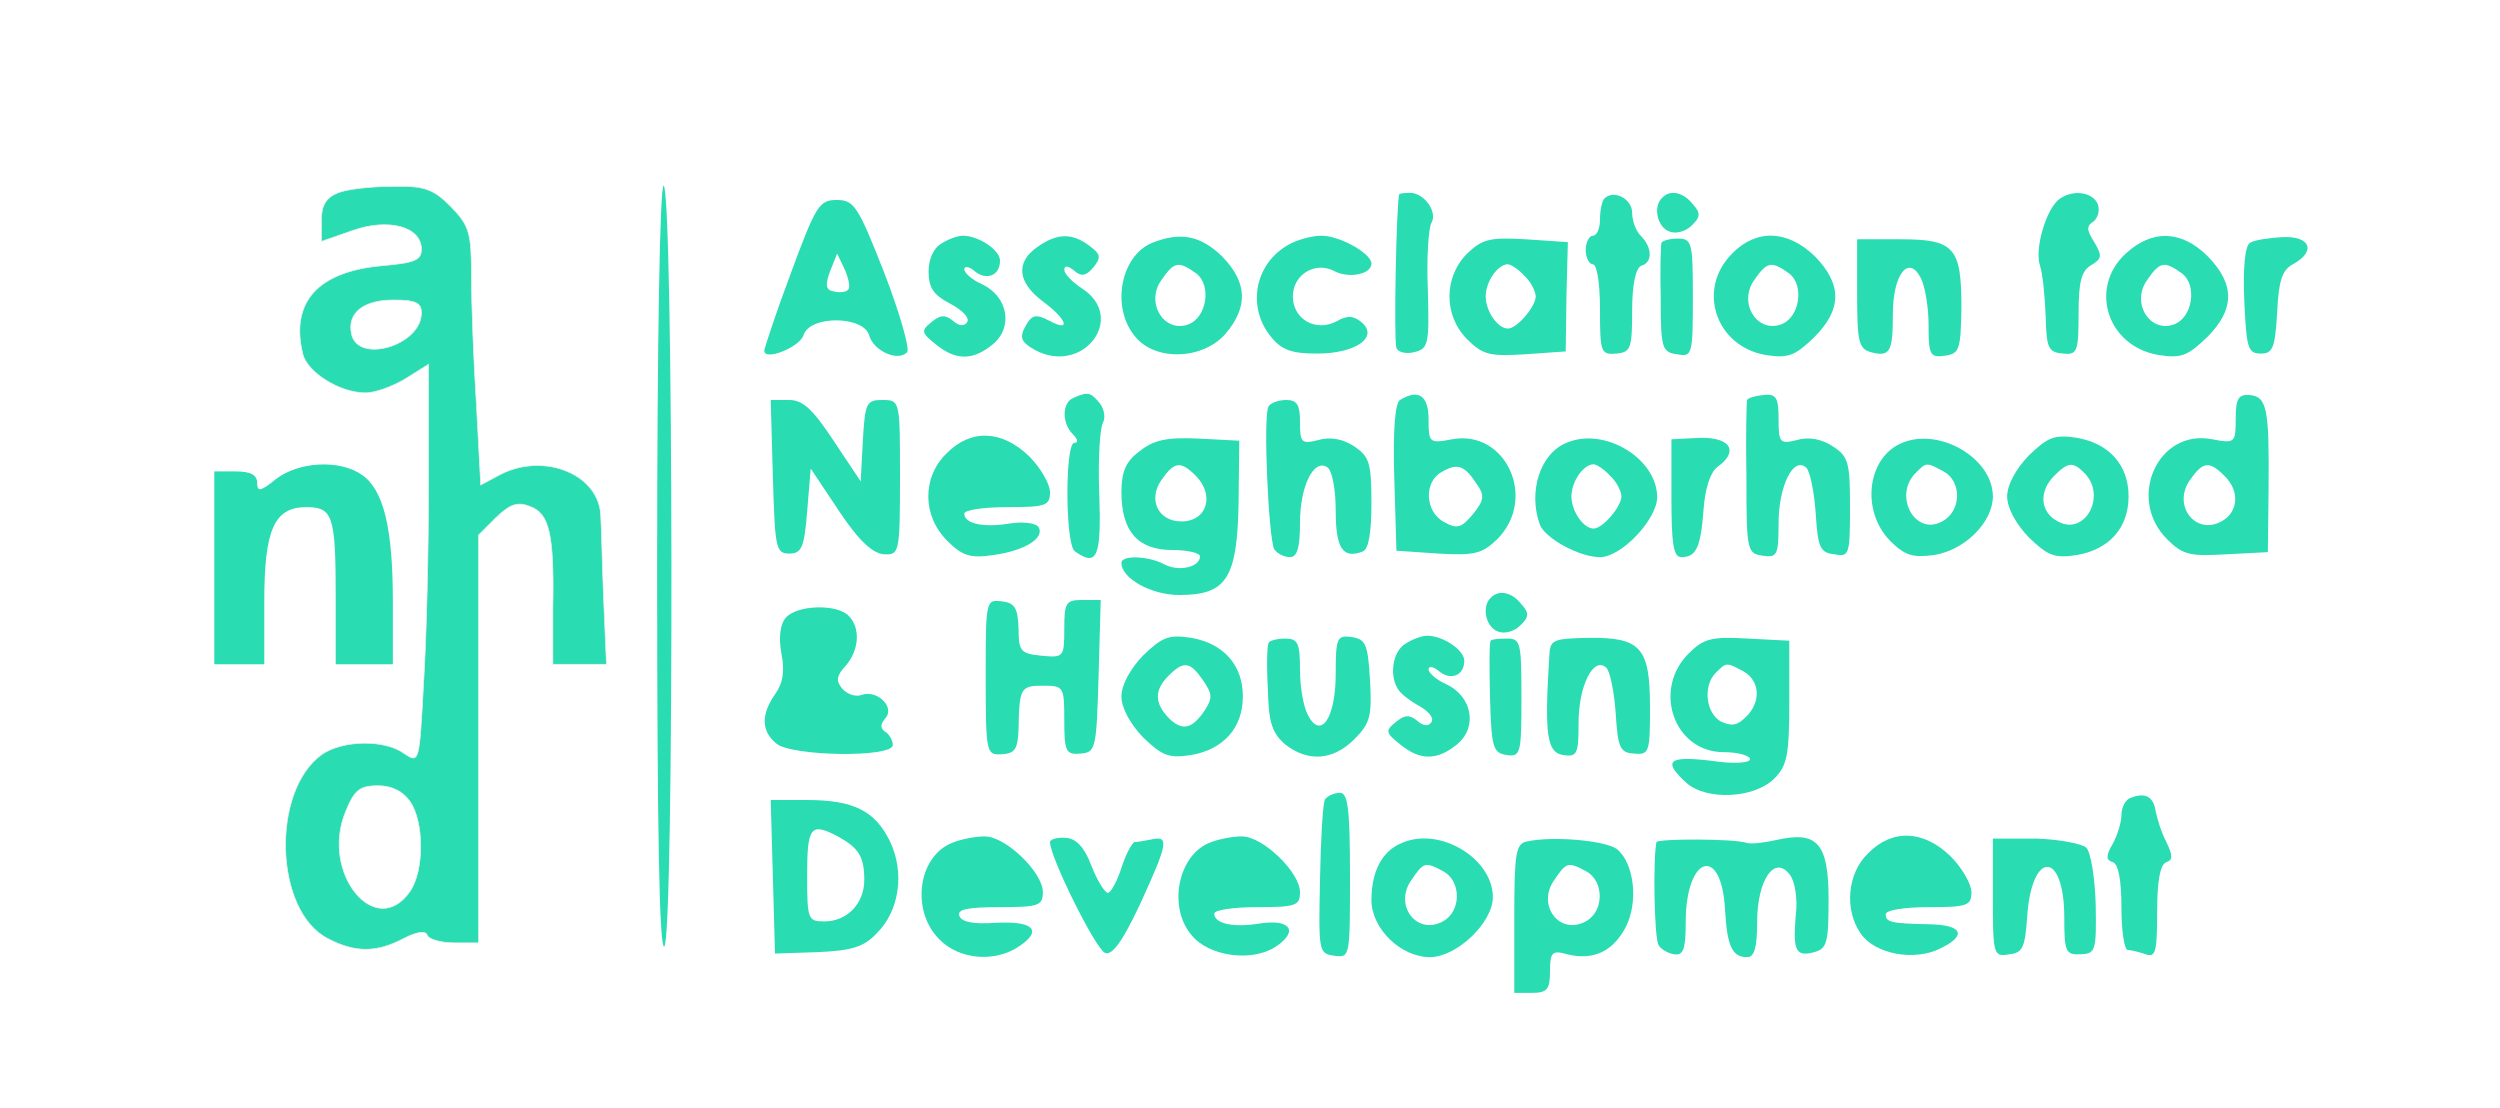
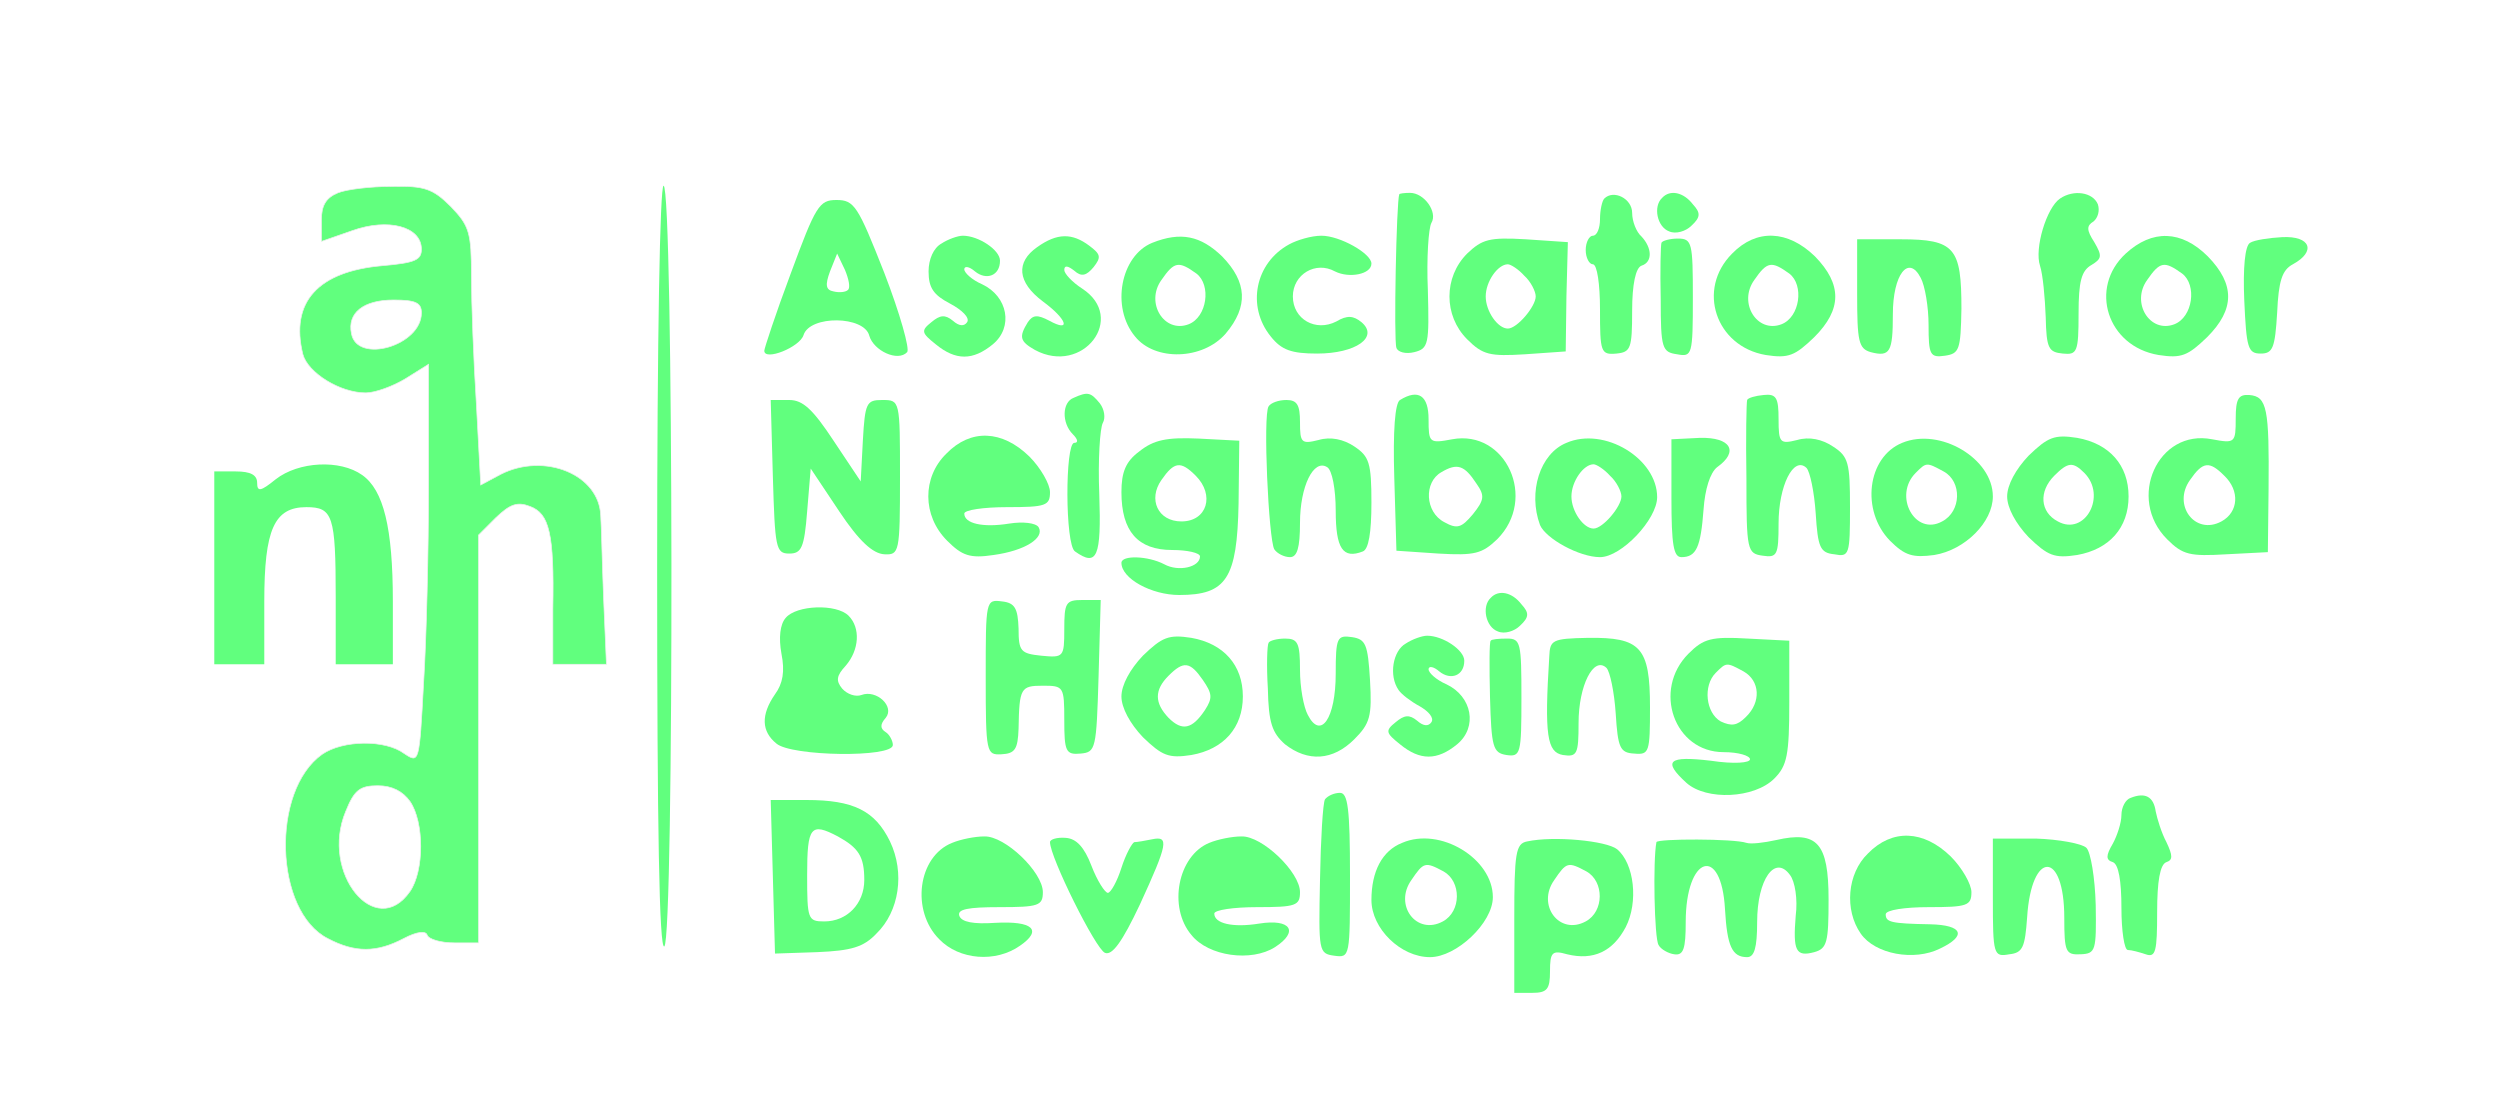
<svg xmlns="http://www.w3.org/2000/svg" version="1.0" width="350pt" height="155pt" viewBox="0 0 350 155" preserveAspectRatio="xMidYMid meet">
-   <g transform="translate(0,155) scale(0.1,-0.1)" fill="#29DCB2" stroke="none">
+   <g transform="translate(0,155) scale(0.1,-0.1)" fill="#61FF7E" stroke="none">
    <path stroke="#EEE" d="M473 1280 c-17 -7 -23 -18 -23 -38 l0 -30 43 15 c50 18 97 6 97 -26 0 -15 -9 -19 -55 -23 -90 -8 -129 -51 -111 -124 7 -26 52 -54 88 -54 13 0 38 9 56 20 l32 20 0 -168 c0 -92 -3 -217 -7 -279 -6 -111 -6 -112 -27 -98 -27 20 -86 19 -115 -1 -72 -51 -67 -220 8 -258 38 -20 68 -20 106 0 19 10 31 11 33 5 2 -6 19 -11 38 -11 l34 0 0 285 0 286 24 24 c20 19 30 23 48 16 27 -10 34 -38 32 -143 l0 -78 37 0 38 0 -4 93 c-2 50 -3 102 -4 115 -2 58 -79 89 -140 58 l-28 -15 -6 112 c-4 62 -7 143 -7 180 0 62 -3 71 -29 98 -25 25 -37 29 -83 28 -29 0 -63 -4 -75 -9z m117 -168 c0 -46 -90 -72 -98 -29 -6 29 17 47 59 47 31 0 39 -4 39 -18z m-16 -684 c20 -29 20 -97 0 -126 -48 -69 -126 26 -90 112 12 30 20 36 45 36 20 0 35 -8 45 -22z" />
    <path d="M920 754 c0 -364 3 -533 10 -529 14 8 13 1065 -1 1065 -5 0 -9 -210 -9 -536z" />
    <path d="M1959 1278 c-4 -9 -8 -205 -4 -215 2 -6 13 -9 25 -6 20 5 21 11 19 87 -2 45 1 87 5 94 9 15 -10 42 -30 42 -8 0 -15 -1 -15 -2z" />
    <path d="M2246 1272 c-3 -3 -6 -16 -6 -29 0 -12 -4 -23 -10 -23 -5 0 -10 -9 -10 -20 0 -11 5 -20 10 -20 6 0 10 -28 10 -63 0 -60 1 -64 23 -62 20 2 22 7 22 60 0 37 5 60 13 63 16 5 15 25 0 41 -7 6 -13 21 -13 33 0 20 -26 33 -39 20z" />
    <path d="M2327 1273 c-13 -12 -7 -41 10 -47 9 -4 23 0 31 8 13 12 13 18 2 30 -13 17 -32 21 -43 9z" />
    <path d="M2884 1272 c-19 -13 -36 -70 -28 -94 4 -12 7 -45 8 -72 1 -44 4 -49 24 -51 20 -2 22 2 22 56 0 45 4 60 18 68 15 9 15 13 4 32 -11 17 -11 23 -1 29 6 5 9 15 6 24 -7 17 -34 21 -53 8z" />
    <path d="M1107 1167 c-21 -56 -37 -105 -37 -108 0 -15 50 5 55 22 9 28 85 27 92 -1 6 -21 40 -37 53 -23 4 4 -10 54 -32 111 -37 94 -42 102 -67 102 -24 0 -29 -8 -64 -103z m80 -23 c-3 -3 -12 -4 -20 -2 -11 2 -12 9 -5 28 l10 25 11 -23 c5 -12 8 -25 4 -28z" />
    <path d="M1318 1209 c-11 -6 -18 -22 -18 -39 0 -23 7 -33 30 -45 17 -9 28 -20 24 -26 -4 -6 -11 -6 -20 2 -11 9 -18 8 -30 -2 -15 -12 -14 -15 6 -31 28 -23 52 -23 80 0 29 24 21 67 -15 84 -14 6 -25 16 -25 21 0 5 7 4 15 -3 16 -13 35 -6 35 15 0 15 -30 35 -52 35 -7 0 -21 -5 -30 -11z" />
    <path d="M1452 1204 c-30 -21 -28 -49 8 -76 34 -25 40 -44 9 -27 -17 9 -23 8 -30 -2 -13 -21 -11 -27 10 -39 67 -36 129 45 66 86 -14 9 -25 21 -25 26 0 7 5 6 14 -1 10 -9 17 -7 27 5 11 14 10 18 -6 30 -24 18 -45 18 -73 -2z" />
    <path d="M1613 1210 c-44 -18 -58 -90 -24 -131 28 -35 95 -33 127 4 32 38 30 72 -5 108 -30 29 -58 35 -98 19z m62 -43 c21 -16 15 -61 -11 -71 -34 -13 -61 30 -38 62 18 26 24 27 49 9z" />
    <path d="M1805 1208 c-48 -26 -60 -87 -26 -129 15 -19 29 -24 65 -24 54 0 87 23 62 44 -11 9 -20 10 -35 1 -29 -15 -61 3 -61 35 0 31 32 50 59 35 20 -10 51 -4 51 11 0 14 -44 39 -70 39 -14 0 -34 -6 -45 -12z" />
    <path d="M2054 1195 c-33 -33 -33 -87 0 -120 22 -22 32 -24 81 -21 l57 4 1 77 2 76 -59 4 c-51 3 -61 0 -82 -20z m80 -31 c9 -8 16 -22 16 -29 0 -14 -26 -45 -39 -45 -14 0 -31 24 -31 45 0 21 17 45 31 45 4 0 15 -7 23 -16z" />
    <path d="M2326 1210 c-1 -3 -2 -38 -1 -79 0 -69 2 -74 23 -77 21 -4 22 -1 22 79 0 77 -1 83 -21 83 -11 0 -22 -3 -23 -6z" />
    <path d="M2425 1195 c-50 -50 -23 -130 47 -142 32 -5 41 -1 68 25 39 39 39 74 1 113 -38 37 -82 39 -116 4z m80 -28 c21 -16 15 -61 -11 -71 -34 -13 -61 30 -38 62 18 26 24 27 49 9z" />
    <path d="M2600 1139 c0 -67 2 -77 19 -82 27 -7 31 0 31 53 0 56 22 84 39 51 6 -11 11 -41 11 -66 0 -42 2 -46 23 -43 20 3 22 8 23 66 0 85 -9 97 -85 97 l-61 0 0 -76z" />
    <path d="M2976 1195 c-52 -48 -26 -130 46 -142 32 -5 41 -1 68 25 39 39 39 74 1 113 -37 37 -78 38 -115 4z m79 -28 c21 -16 15 -61 -11 -71 -34 -13 -61 30 -38 62 18 26 24 27 49 9z" />
    <path d="M3150 1210 c-7 -4 -10 -35 -8 -81 3 -66 5 -74 23 -74 17 0 20 8 23 57 2 45 7 60 22 68 33 18 25 40 -15 38 -18 -1 -39 -4 -45 -8z" />
    <path d="M1503 993 c-16 -6 -17 -35 -1 -51 7 -7 8 -12 2 -12 -13 0 -13 -143 1 -152 31 -22 37 -8 34 80 -2 48 1 93 5 100 4 7 2 19 -4 27 -13 16 -17 17 -37 8z" />
    <path d="M1960 990 c-7 -4 -10 -43 -8 -109 l3 -102 59 -4 c51 -3 61 0 82 20 57 57 12 154 -63 140 -32 -6 -33 -5 -33 28 0 33 -14 43 -40 27z m107 -117 c12 -17 11 -23 -5 -43 -16 -19 -22 -21 -40 -11 -27 14 -29 56 -4 70 22 13 32 10 49 -16z" />
    <path d="M2446 990 c-1 -3 -2 -52 -1 -110 0 -101 1 -105 23 -108 20 -3 22 1 22 45 0 53 21 95 39 78 5 -5 11 -34 13 -64 3 -47 6 -55 26 -57 21 -4 22 -1 22 66 0 62 -2 71 -24 85 -15 10 -33 14 -50 9 -24 -6 -26 -4 -26 29 0 30 -3 36 -21 34 -11 -1 -22 -4 -23 -7z" />
    <path d="M3130 964 c0 -34 -1 -35 -33 -29 -76 15 -120 -83 -63 -140 22 -22 32 -24 83 -21 l58 3 1 89 c1 112 -2 129 -27 131 -15 1 -19 -5 -19 -33z m-16 -80 c22 -21 20 -51 -4 -64 -37 -20 -69 23 -44 58 18 26 27 27 48 6z" />
    <path d="M1082 883 c3 -100 4 -108 23 -108 17 0 21 8 25 59 l5 60 40 -60 c28 -42 47 -59 63 -60 21 -1 22 2 22 108 0 108 0 108 -25 108 -22 0 -24 -4 -27 -57 l-3 -57 -38 57 c-29 44 -43 57 -62 57 l-26 0 3 -107z" />
    <path d="M1776 981 c-8 -12 0 -186 8 -200 4 -6 14 -11 22 -11 10 0 14 13 14 48 0 51 19 90 38 78 7 -4 12 -31 12 -61 0 -53 10 -68 38 -57 8 3 12 26 12 68 0 56 -3 65 -24 79 -15 10 -33 14 -50 9 -24 -6 -26 -4 -26 25 0 24 -4 31 -19 31 -11 0 -22 -4 -25 -9z" />
    <path d="M1325 915 c-34 -33 -34 -87 1 -122 21 -21 32 -25 65 -20 44 6 72 24 63 39 -4 6 -22 8 -41 5 -37 -6 -63 0 -63 14 0 5 27 9 60 9 54 0 60 2 60 21 0 11 -13 34 -29 50 -38 37 -82 39 -116 4z" />
    <path d="M1595 918 c-19 -14 -25 -29 -25 -57 0 -55 23 -81 71 -81 21 0 39 -4 39 -9 0 -15 -30 -22 -50 -11 -23 12 -60 13 -60 2 0 -22 42 -45 81 -45 66 0 81 23 83 128 l1 88 -57 3 c-45 2 -63 -2 -83 -18z m79 -34 c27 -27 16 -64 -20 -64 -33 0 -47 31 -28 58 18 26 27 27 48 6z" />
    <path d="M2193 930 c-37 -15 -54 -69 -37 -115 8 -19 55 -45 84 -45 30 0 80 53 80 84 0 54 -74 99 -127 76z m61 -46 c9 -8 16 -22 16 -29 0 -14 -26 -45 -39 -45 -14 0 -31 24 -31 45 0 21 17 45 31 45 4 0 15 -7 23 -16z" />
    <path d="M2340 853 c0 -66 3 -83 14 -83 21 0 27 14 31 67 2 28 9 51 19 59 31 22 19 42 -24 41 l-40 -2 0 -82z" />
    <path d="M2663 930 c-49 -20 -58 -95 -17 -137 21 -21 32 -24 62 -20 43 7 82 46 82 82 0 53 -74 97 -127 75z m58 -40 c26 -14 25 -56 -2 -70 -38 -21 -69 36 -37 68 15 15 15 15 39 2z" />
    <path d="M2840 912 c-18 -19 -30 -41 -30 -57 0 -16 12 -38 30 -57 27 -26 36 -30 68 -25 45 8 72 38 72 82 0 44 -27 74 -72 82 -32 5 -41 1 -68 -25z m78 -24 c32 -32 1 -89 -37 -68 -25 13 -27 42 -5 64 19 19 26 20 42 4z" />
    <path d="M386 879 c-21 -17 -26 -18 -26 -5 0 11 -9 16 -30 16 l-30 0 0 -135 0 -135 35 0 35 0 0 88 c0 101 14 132 59 132 37 0 41 -12 41 -126 l0 -94 40 0 40 0 0 88 c0 103 -13 156 -43 177 -31 22 -89 19 -121 -6z" />
    <path d="M2087 713 c-13 -12 -7 -41 10 -47 9 -4 23 0 31 8 13 12 13 18 2 30 -13 17 -32 21 -43 9z" />
    <path d="M1380 602 c0 -107 1 -109 22 -108 19 1 23 7 24 36 1 57 3 60 34 60 29 0 30 -1 30 -48 0 -44 2 -49 23 -47 21 2 22 6 25 108 l3 107 -26 0 c-23 0 -25 -4 -25 -41 0 -39 -1 -40 -32 -37 -29 3 -32 6 -32 38 -1 28 -5 36 -23 38 -23 3 -23 2 -23 -106z" />
    <path d="M1100 685 c-8 -9 -10 -28 -6 -50 5 -25 2 -42 -9 -57 -20 -29 -19 -52 2 -69 21 -18 163 -20 163 -2 0 6 -5 15 -10 18 -8 5 -8 11 0 20 13 16 -13 40 -34 32 -8 -3 -20 1 -27 9 -9 11 -8 18 5 32 19 22 21 53 4 70 -17 17 -73 15 -88 -3z" />
    <path d="M1600 632 c-18 -19 -30 -41 -30 -57 0 -16 12 -38 30 -57 27 -26 36 -30 68 -25 45 8 72 38 72 82 0 44 -27 74 -72 82 -32 5 -41 1 -68 -25z m84 -34 c13 -19 14 -25 3 -42 -18 -27 -32 -30 -51 -11 -20 21 -20 39 0 59 21 21 30 20 48 -6z" />
    <path d="M1776 650 c-2 -3 -3 -32 -1 -64 1 -48 6 -62 24 -78 32 -25 67 -23 97 7 22 22 25 32 22 83 -3 50 -6 57 -25 60 -21 3 -23 0 -23 -51 0 -63 -21 -93 -39 -58 -6 11 -11 39 -11 63 0 38 -3 44 -21 44 -11 0 -22 -3 -23 -6z" />
    <path d="M1968 649 c-18 -10 -24 -45 -10 -65 4 -6 17 -16 30 -23 12 -7 20 -16 16 -22 -4 -6 -11 -6 -20 2 -11 9 -18 8 -30 -2 -15 -12 -14 -15 6 -31 28 -23 52 -23 80 0 29 24 21 67 -15 84 -14 6 -25 16 -25 21 0 5 7 4 15 -3 16 -13 35 -6 35 15 0 15 -30 35 -52 35 -7 0 -21 -5 -30 -11z" />
    <path d="M2087 653 c-2 -1 -2 -37 -1 -79 2 -70 4 -78 23 -81 20 -3 21 2 21 80 0 77 -1 83 -20 83 -12 0 -22 -1 -23 -3z" />
    <path d="M2169 631 c-7 -111 -3 -134 19 -138 20 -3 22 1 22 45 0 52 21 94 39 77 5 -5 11 -34 13 -64 3 -48 6 -55 26 -56 21 -2 22 2 22 65 0 84 -13 98 -87 97 -50 -1 -53 -3 -54 -26z" />
    <path d="M2364 635 c-51 -51 -20 -138 49 -138 21 0 37 -5 37 -10 0 -5 -22 -7 -55 -2 -59 7 -68 0 -34 -31 28 -25 95 -22 123 6 18 18 21 33 21 107 l0 86 -58 3 c-51 3 -62 0 -83 -21z m77 -25 c23 -13 25 -43 3 -64 -12 -12 -20 -13 -35 -6 -21 12 -25 50 -7 68 15 15 15 15 39 2z" />
    <path d="M1855 431 c-3 -5 -6 -56 -7 -113 -2 -100 -2 -103 20 -106 22 -3 22 -2 22 112 0 94 -3 116 -14 116 -8 0 -17 -4 -21 -9z" />
    <path d="M2983 433 c-7 -2 -13 -13 -13 -24 0 -11 -6 -29 -12 -40 -10 -17 -10 -23 0 -26 8 -3 12 -26 12 -64 0 -32 4 -59 9 -59 5 0 16 -3 25 -6 14 -5 16 4 16 59 0 43 4 67 13 70 9 3 9 9 0 28 -7 13 -13 33 -15 43 -3 21 -15 27 -35 19z" />
    <path d="M1082 323 l3 -108 59 2 c48 2 65 7 83 26 32 31 40 85 19 129 -21 43 -51 58 -117 58 l-50 0 3 -107z m91 56 c29 -16 37 -28 37 -61 0 -33 -24 -58 -56 -58 -23 0 -24 3 -24 65 0 68 5 74 43 54z" />
    <path d="M1333 370 c-48 -19 -58 -95 -18 -135 28 -29 79 -33 113 -9 32 22 18 35 -35 32 -30 -2 -47 1 -50 10 -3 9 12 12 56 12 55 0 61 2 61 21 0 28 -53 79 -82 78 -13 0 -33 -4 -45 -9z" />
    <path d="M1470 371 c0 -21 64 -150 77 -155 10 -4 24 15 49 68 39 85 41 96 17 91 -10 -2 -21 -4 -25 -4 -3 -1 -12 -17 -18 -36 -6 -19 -15 -35 -19 -35 -4 0 -15 17 -23 38 -10 26 -21 38 -36 39 -12 1 -22 -2 -22 -6z" />
    <path d="M1693 370 c-44 -18 -58 -90 -25 -129 24 -30 84 -38 117 -17 34 22 22 40 -22 33 -37 -6 -63 0 -63 14 0 5 27 9 60 9 54 0 60 2 60 21 0 28 -53 79 -82 78 -13 0 -33 -4 -45 -9z" />
    <path d="M1963 370 c-28 -11 -43 -40 -43 -80 0 -40 41 -80 82 -80 37 0 88 48 88 84 0 54 -74 99 -127 76z m58 -40 c25 -14 25 -56 -1 -70 -37 -20 -69 23 -44 58 17 25 19 26 45 12z" />
    <path d="M2138 372 c-16 -3 -18 -16 -18 -108 l0 -104 25 0 c21 0 25 5 25 30 0 27 3 30 24 24 37 -9 64 4 82 38 18 35 12 89 -12 109 -15 12 -89 19 -126 11z m83 -42 c25 -14 25 -56 -1 -70 -37 -20 -69 23 -44 58 17 25 19 26 45 12z" />
    <path d="M2319 371 c-5 -25 -3 -135 3 -144 3 -6 14 -12 22 -13 13 -2 16 8 16 45 0 93 50 109 55 18 3 -52 10 -67 31 -67 10 0 14 13 14 49 0 60 25 95 46 66 7 -9 11 -34 8 -57 -4 -49 0 -58 26 -51 18 5 20 14 20 74 0 79 -16 96 -73 83 -18 -4 -36 -6 -42 -4 -17 6 -125 6 -126 1z" />
    <path d="M2615 355 c-29 -28 -33 -79 -10 -112 20 -29 75 -39 111 -21 38 18 32 33 -14 34 -55 1 -62 3 -62 14 0 6 27 10 60 10 54 0 60 2 60 21 0 11 -13 34 -29 50 -38 37 -82 39 -116 4z" />
    <path d="M2790 293 c0 -80 1 -83 23 -79 19 2 22 10 25 52 6 94 52 94 52 -1 0 -48 2 -52 23 -51 21 1 22 5 21 69 -1 38 -7 74 -13 80 -6 6 -39 12 -71 13 l-60 0 0 -83z" />
  </g>
</svg>
